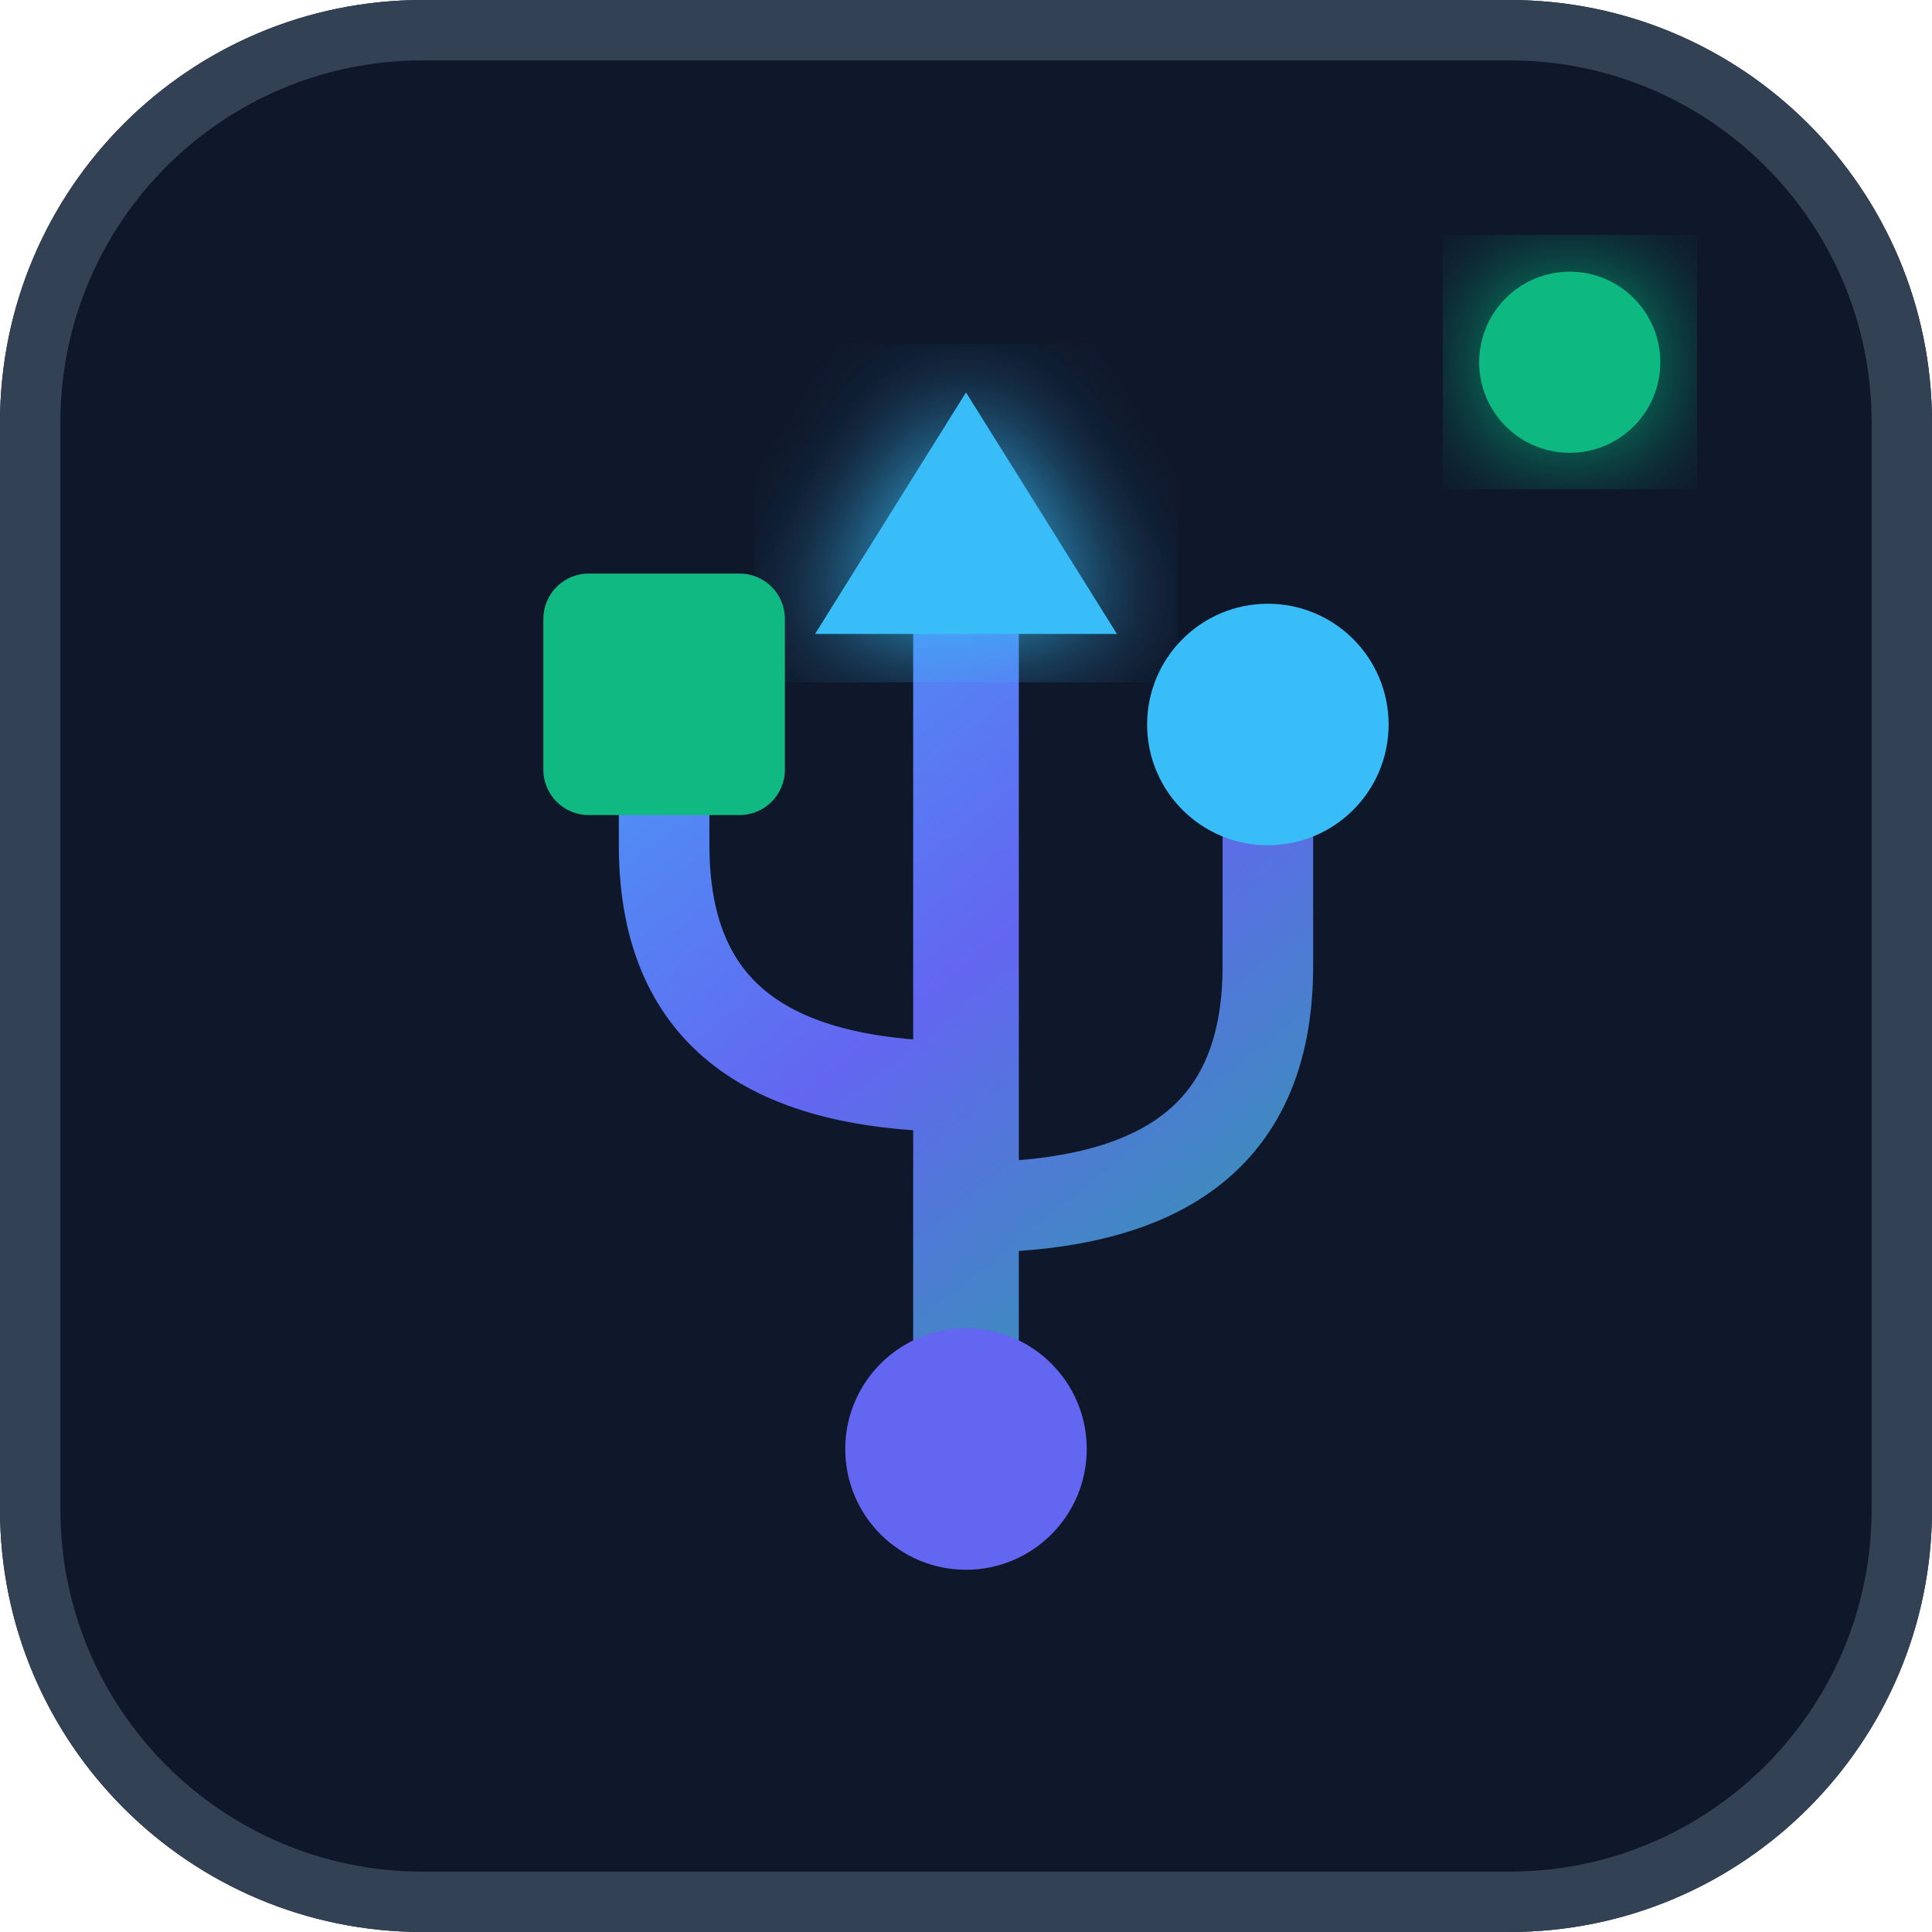
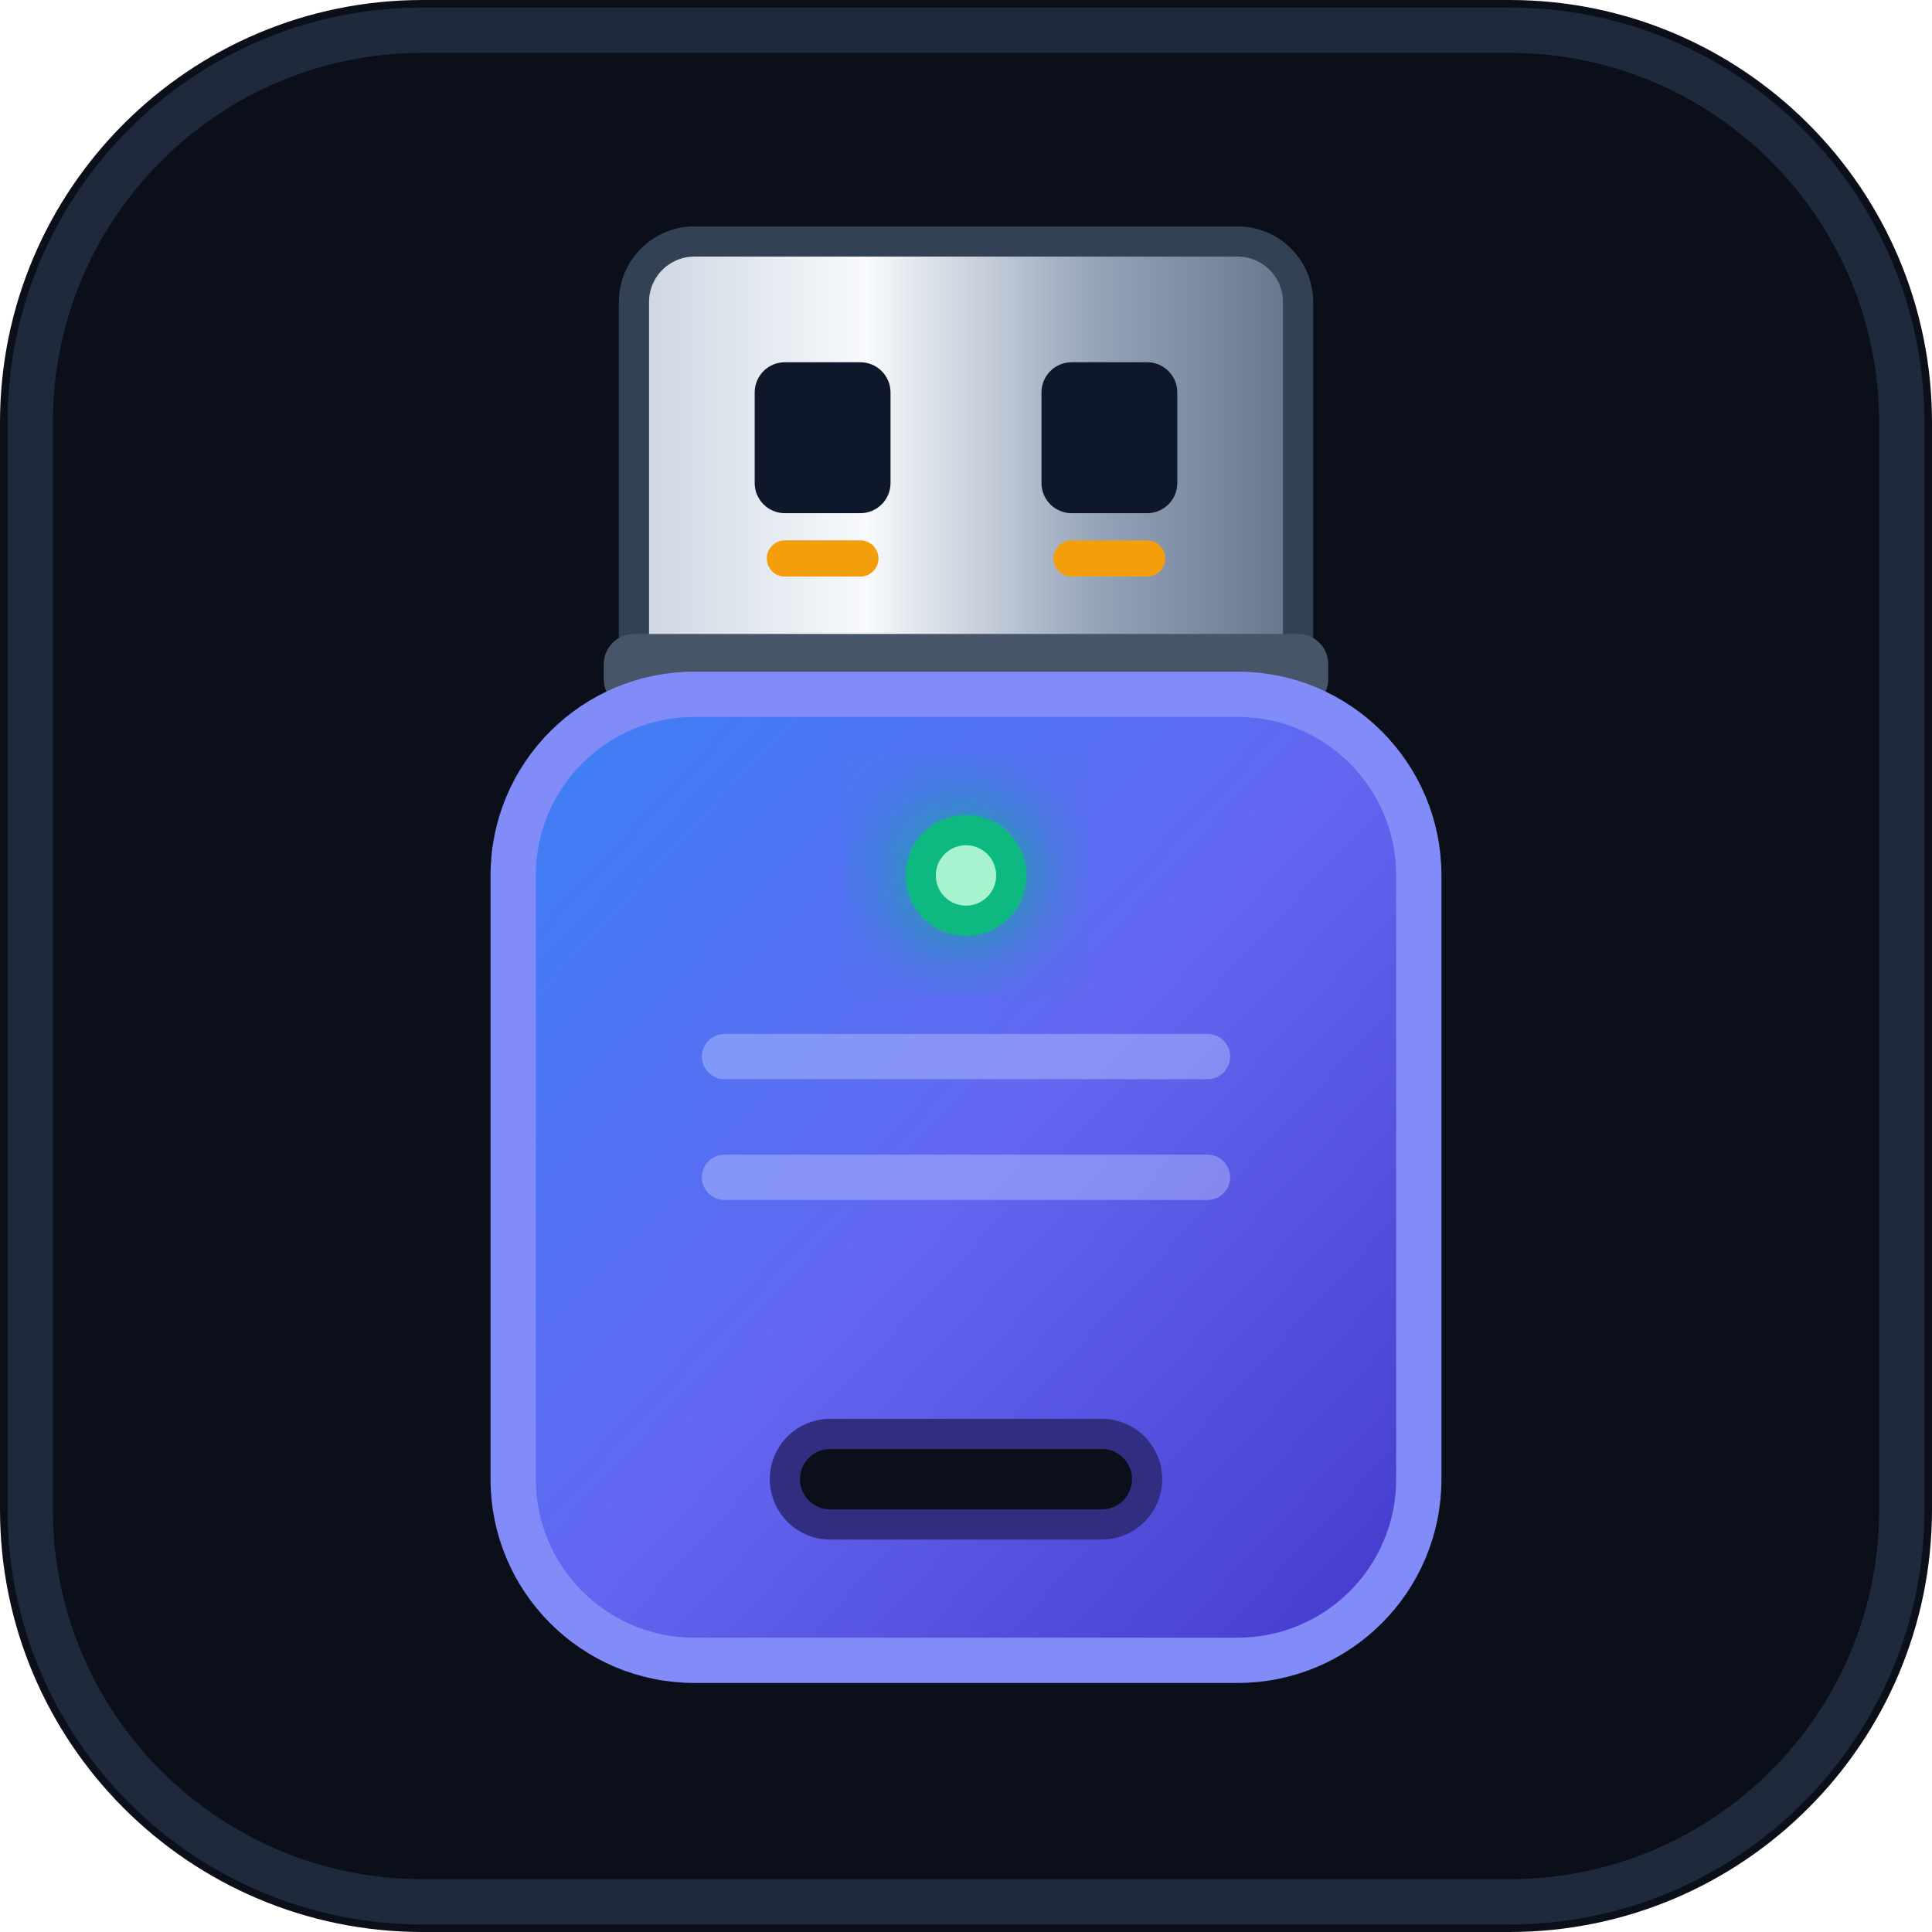
<svg xmlns="http://www.w3.org/2000/svg" viewBox="0 0 64 64" fill="none">
-   <rect width="64" height="64" rx="14" fill="#0f172a" />
-   <rect x="1" y="1" width="62" height="62" rx="13" stroke="#334155" stroke-width="2" />
+   <rect width="64" height="64" rx="14" fill="#0b0f19" />
+   <rect x="1" y="1" width="62" height="62" rx="13" stroke="#1e293b" stroke-width="1.5" />
  <defs>
-     <linearGradient id="usbGrad" x1="16" y1="12" x2="48" y2="52" gradientUnits="userSpaceOnUse">
-       <stop offset="0%" stop-color="#38bdf8" />
+     <linearGradient id="metalPlug" x1="0%" y1="0%" x2="100%" y2="0%">
+       <stop offset="0%" stop-color="#cbd5e1" />
+       <stop offset="35%" stop-color="#f8fafc" />
+       <stop offset="70%" stop-color="#94a3b8" />
+       <stop offset="100%" stop-color="#64748b" />
+     </linearGradient>
+     <linearGradient id="uBody" x1="0%" y1="0%" x2="100%" y2="100%">
+       <stop offset="0%" stop-color="#3b82f6" />
      <stop offset="50%" stop-color="#6366f1" />
-       <stop offset="100%" stop-color="#10b981" />
+       <stop offset="100%" stop-color="#4338ca" />
    </linearGradient>
-     <filter id="glow" x="-20%" y="-20%" width="140%" height="140%">
-       <feGaussianBlur stdDeviation="2" result="blur" />
-       <feComposite in="SourceGraphic" in2="blur" operator="over" />
+     <filter id="glowGreen" x="-50%" y="-50%" width="200%" height="200%">
+       <feGaussianBlur in="SourceGraphic" stdDeviation="1.5" result="blur" />
+       <feMerge>
+         <feMergeNode in="blur" />
+         <feMergeNode in="SourceGraphic" />
+       </feMerge>
    </filter>
  </defs>
-   <line x1="32" y1="46" x2="32" y2="18" stroke="url(#usbGrad)" stroke-width="3.5" stroke-linecap="round" />
-   <polygon points="32,13 27,21 37,21" fill="#38bdf8" filter="url(#glow)" />
-   <circle cx="32" cy="48" r="4" fill="#6366f1" />
-   <path d="M 32 36 C 26 36 22 34 22 28 L 22 23" stroke="url(#usbGrad)" stroke-width="3" stroke-linecap="round" stroke-linejoin="round" />
-   <rect x="18" y="19" width="8" height="8" rx="1.5" fill="#10b981" />
-   <path d="M 32 40 C 38 40 42 38 42 32 L 42 27" stroke="url(#usbGrad)" stroke-width="3" stroke-linecap="round" stroke-linejoin="round" />
-   <circle cx="42" cy="24" r="4" fill="#38bdf8" />
-   <circle cx="52" cy="12" r="3" fill="#10b981" filter="url(#glow)" />
+   <path d="M 23 8 L 41 8 C 42.1 8 43 8.9 43 10 L 43 22 L 21 22 L 21 10 C 21 8.9 21.9 8 23 8 Z" fill="url(#metalPlug)" stroke="#334155" stroke-width="1" />
+   <rect x="25" y="12" width="4.5" height="5" rx="1" fill="#0f172a" />
+   <rect x="34.5" y="12" width="4.5" height="5" rx="1" fill="#0f172a" />
+   <line x1="26" y1="18.5" x2="28.5" y2="18.5" stroke="#f59e0b" stroke-width="1.2" stroke-linecap="round" />
+   <line x1="35.5" y1="18.5" x2="38" y2="18.5" stroke="#f59e0b" stroke-width="1.2" stroke-linecap="round" />
+   <rect x="20" y="21" width="24" height="2.5" rx="1" fill="#475569" />
+   <rect x="17" y="23" width="30" height="32" rx="6" fill="url(#uBody)" stroke="#818cf8" stroke-width="1.5" />
+   <line x1="24" y1="35" x2="40" y2="35" stroke="#c7d2fe" stroke-width="1.5" stroke-linecap="round" stroke-opacity="0.4" />
+   <line x1="24" y1="39" x2="40" y2="39" stroke="#c7d2fe" stroke-width="1.5" stroke-linecap="round" stroke-opacity="0.4" />
+   <rect x="26" y="47.5" width="12" height="3" rx="1.5" fill="#0b0f19" stroke="#312e81" stroke-width="1" />
+   <circle cx="32" cy="29" r="2" fill="#10b981" filter="url(#glowGreen)" />
+   <circle cx="32" cy="29" r="1" fill="#a7f3d0" />
</svg>
